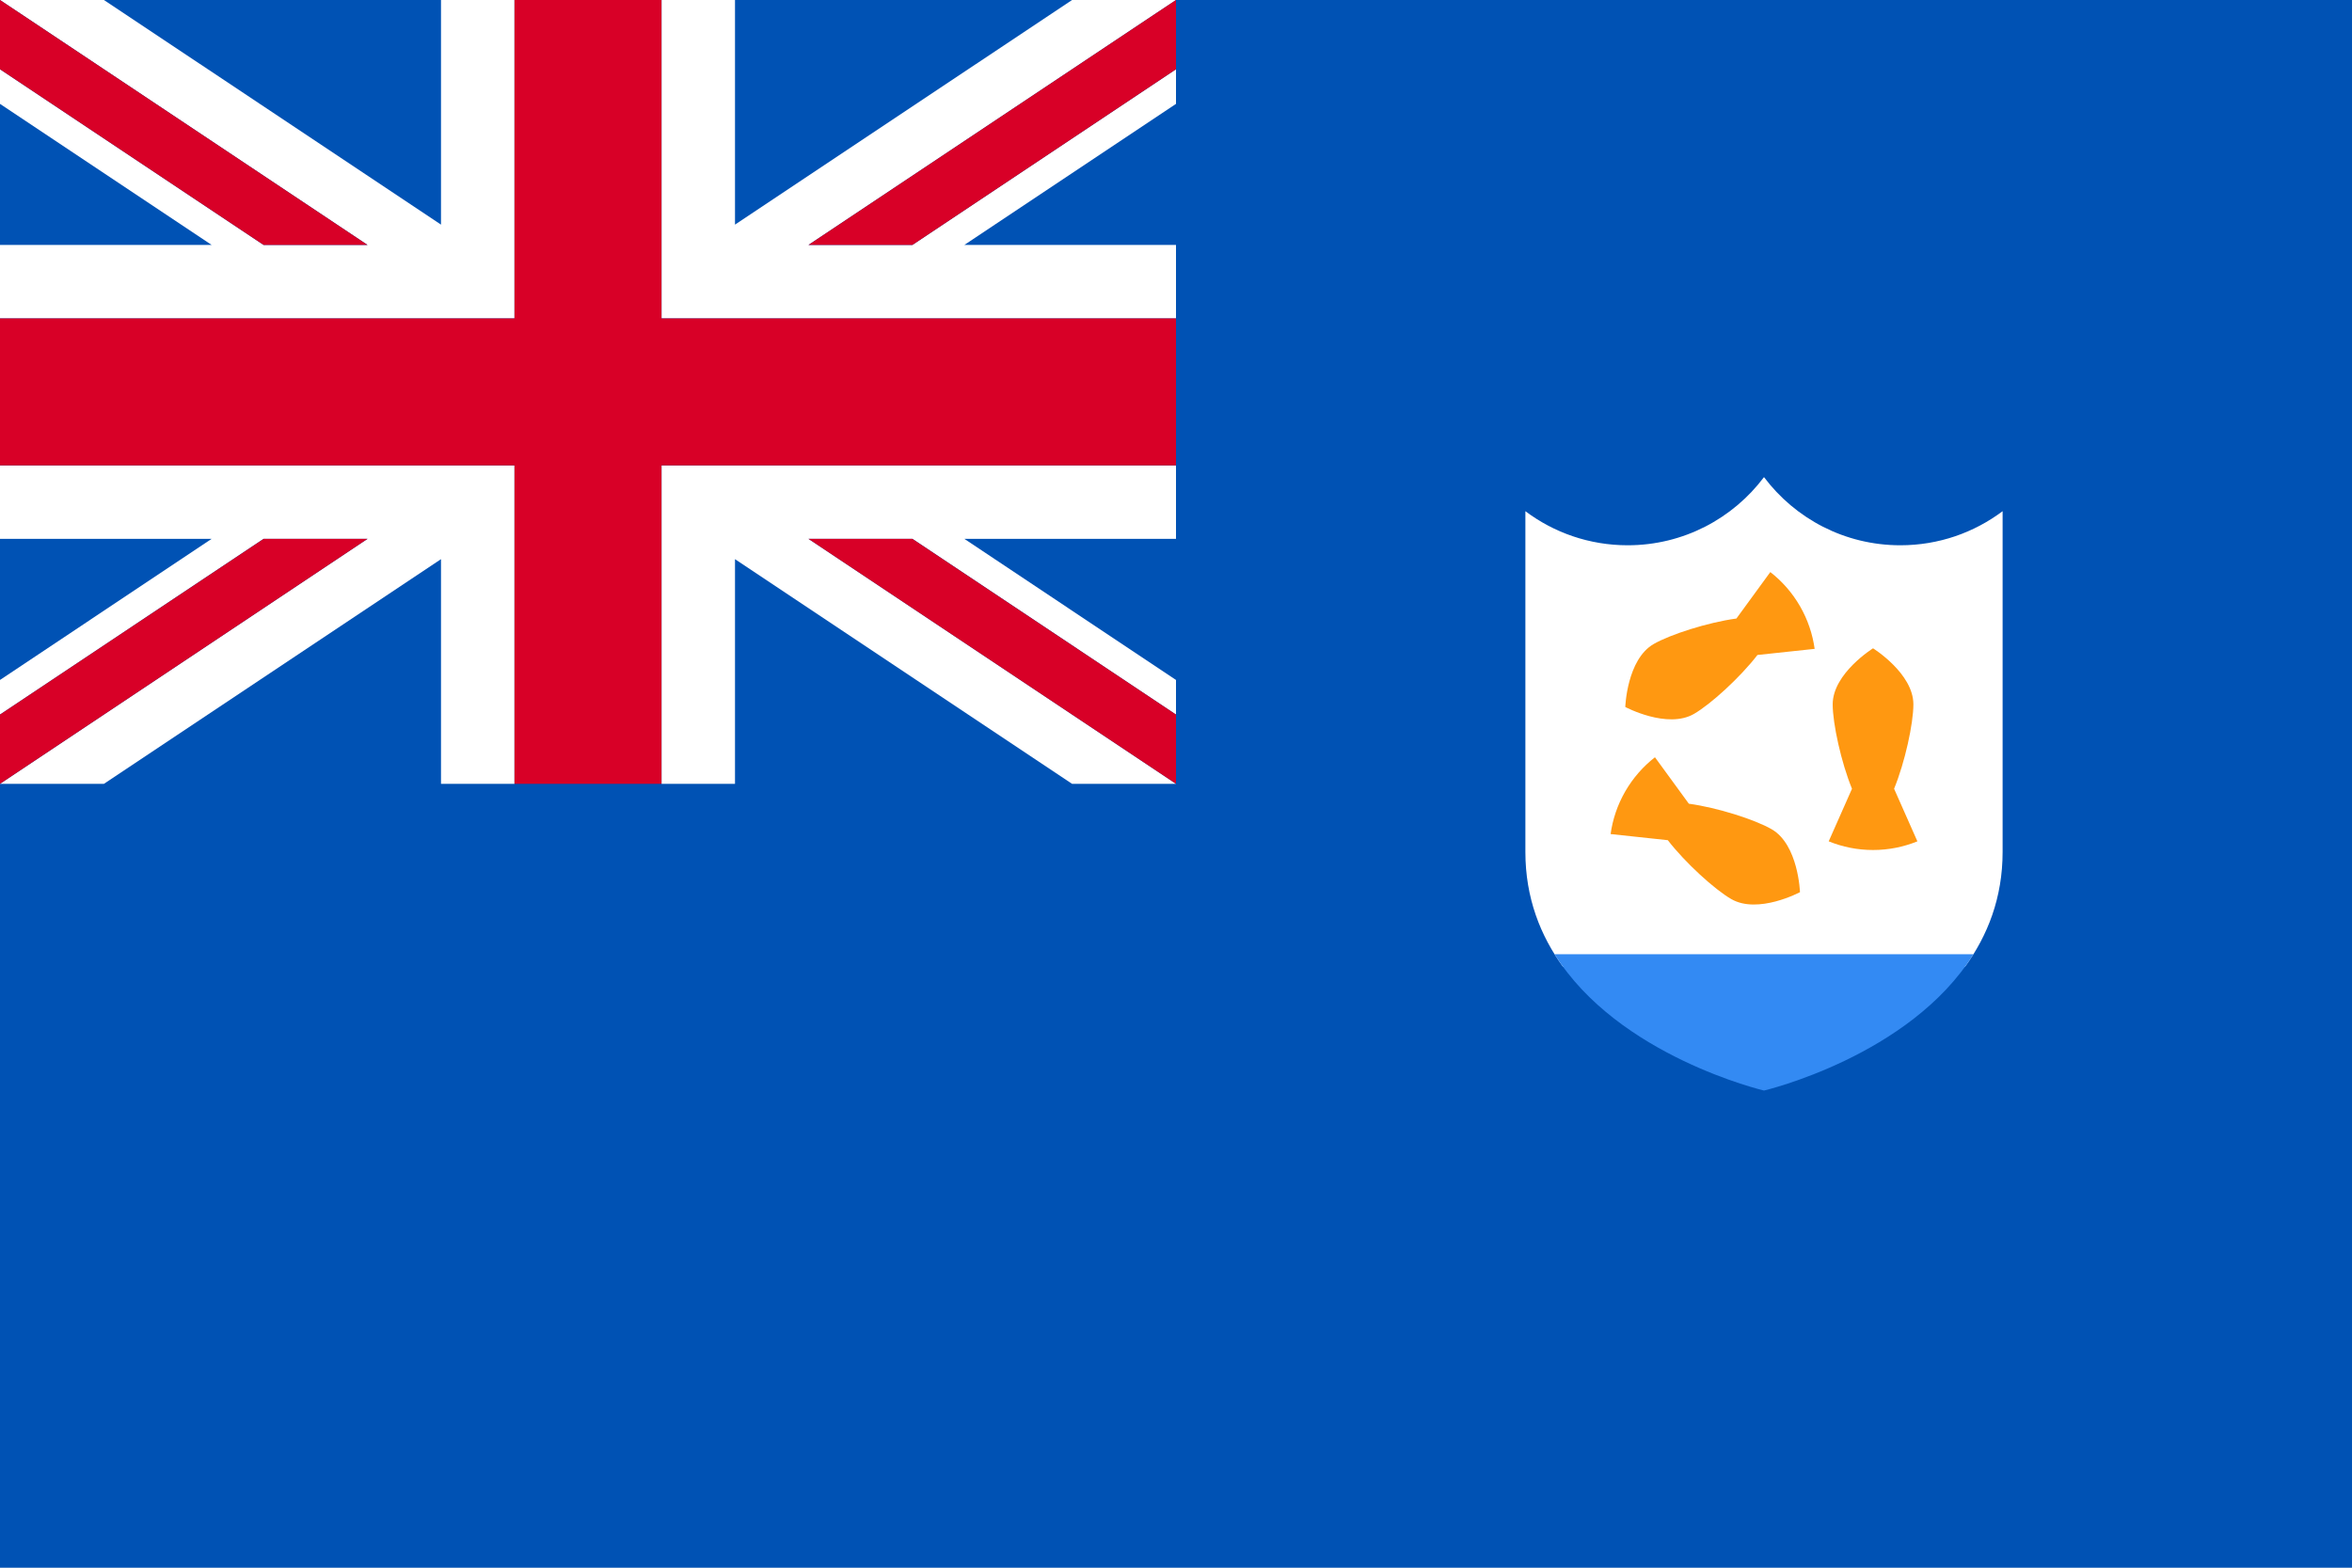
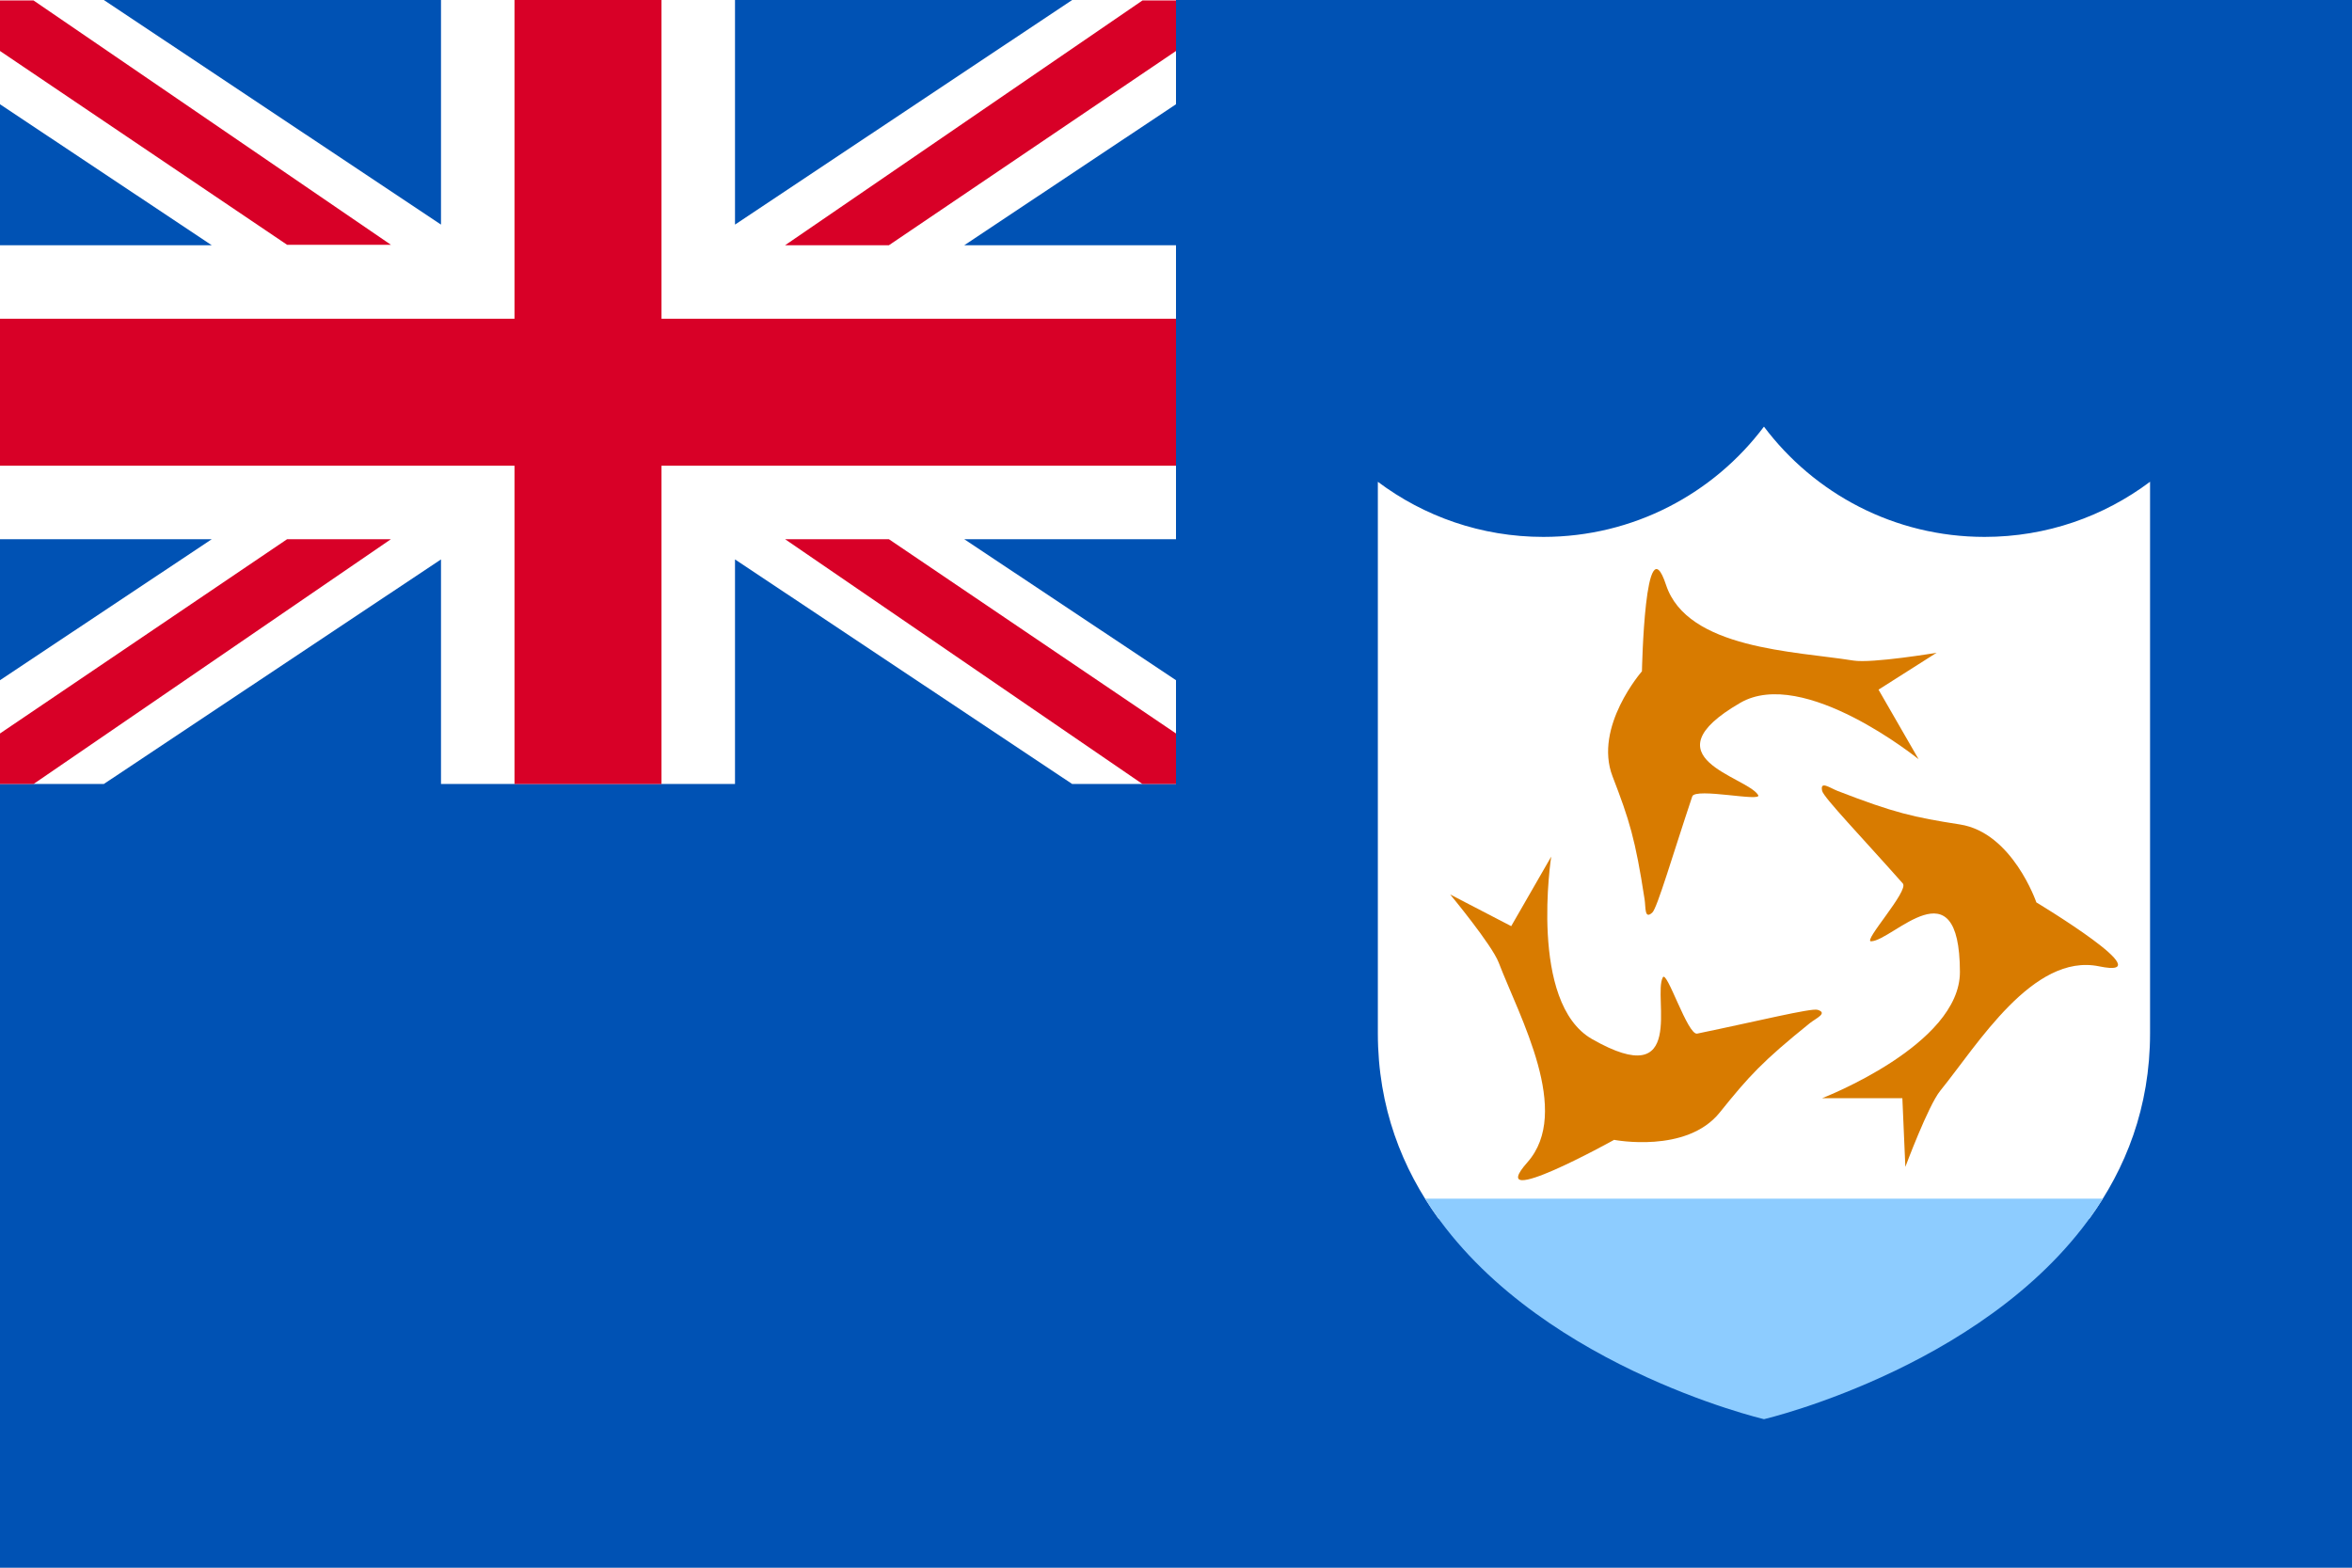
- <svg xmlns="http://www.w3.org/2000/svg" viewBox="0 85.333 512 341.333">
-   <rect y="85.334" fill="#0052B4" width="512" height="341.337" />
-   <path fill="#FFFFFF" d="M427.757,295.819c4.907-6.752,8.185-14.997,8.185-24.982v-74.203  c-6.202,4.659-13.907,7.421-22.261,7.421c-12.138,0-22.912-5.829-29.682-14.839c-6.77,9.01-17.544,14.839-29.682,14.839  c-8.353,0-16.059-2.761-22.261-7.418v74.201c0,9.985,3.278,18.232,8.185,24.982H427.757z" />
+ <svg xmlns="http://www.w3.org/2000/svg" version="1.1" viewBox="0 0 512 341.33">
+   <rect y="0" fill="#0052B4" width="512" height="341.34" />
+   <path fill="#FFFFFF" d="M454.8,265.38c7.94-10.93,13.24-24.27,13.24-40.42V104.89c-10.04,7.54-22.5,12.01-36.02,12.01  c-19.64,0-37.07-9.43-48.03-24.01c-10.95,14.58-28.39,24.01-48.03,24.01c-13.52,0-25.99-4.47-36.02-12v120.06  c0,16.16,5.3,29.5,13.24,40.42L454.8,265.38L454.8,265.38z" />
+   <path fill="#8DCCFF" d="M310.23,260.98C332.65,296.96,384,309,384,309s51.35-12.04,73.77-48.02H310.23L310.23,260.98z" />
+   <path fill="#D87B00" d="M396.66,172.21c0.32,1.42,8.72,10.17,17.56,20.15c1.39,1.57-8.74,12.63-6.91,12.59  c4.75-0.12,19.27-17.26,19.34,6.65c0.05,15.94-30,27.51-30,27.51h17.47l0.65,14.96c0,0,4.97-13.34,7.59-16.57  c8.1-9.97,20.18-30.07,34.59-27.1c14.41,2.97-13.66-13.92-13.66-13.92s-5.2-15.19-16.63-16.97c-10.06-1.57-14.29-2.51-26.64-7.3  C398.34,171.56,396.14,169.89,396.66,172.21z" />
+   <path fill="#D87B00" d="M359.69,198.69c1.07-0.99,4.46-12.63,8.69-25.28c0.67-1.99,15.31,1.27,14.35-0.3  c-2.47-4.06-24.58-8.08-3.9-20.08c13.79-8,38.82,12.27,38.82,12.27l-8.72-15.14l12.64-8.03c0,0-14.05,2.35-18.14,1.69  c-12.68-2.04-36.13-2.48-40.75-16.45c-4.62-13.97-5.25,18.79-5.25,18.79s-10.56,12.08-6.4,22.88c3.66,9.5,4.96,13.64,6.97,26.73  C358.29,197.56,357.94,200.3,359.69,198.69z" />
+   <path fill="#D87B00" d="M395.67,219.87c-1.39-0.43-13.16,2.49-26.22,5.18c-2.06,0.42-6.59-13.88-7.47-12.26  c-2.27,4.17,5.36,25.31-15.41,13.45c-13.84-7.91-8.89-39.73-8.89-39.73l-8.71,15.14l-13.29-6.9c0,0,9.09,10.96,10.57,14.84  c4.6,11.99,16,32.49,6.24,43.49c-9.76,11.01,18.88-4.9,18.88-4.9s15.76,3.07,23-5.96c6.38-7.94,9.3-11.14,19.61-19.45  C395.41,221.65,397.95,220.58,395.67,219.87z" />
  <g>
-     <path fill="#FF9811" d="M412.32,257.071c2.362-5.763,4.2-14.188,4.2-18.382c0-6.737-8.783-12.198-8.783-12.198   s-8.783,5.461-8.783,12.198c0,4.194,1.838,12.619,4.2,18.382l-5.07,11.448c2.98,1.212,6.237,1.885,9.653,1.885   c3.416,0,6.673-0.673,9.653-1.885L412.32,257.071z" />
-     <path fill="#FF9811" d="M377.994,220.004c-6.171,0.836-14.385,3.459-18.017,5.556c-5.835,3.369-6.173,13.704-6.173,13.704   s9.121,4.875,14.955,1.507c3.632-2.097,10.008-7.9,13.816-12.828l12.451-1.333c-0.441-3.186-1.488-6.343-3.194-9.302   c-1.71-2.958-3.919-5.444-6.459-7.418L377.994,220.004z" />
-     <path fill="#FF9811" d="M363.059,268.267c3.809,4.925,10.187,10.728,13.818,12.824c5.835,3.368,14.955-1.507,14.955-1.507   s-0.339-10.336-6.173-13.705c-3.633-2.097-11.846-4.717-18.019-5.552l-7.378-10.115c-2.539,1.975-4.75,4.461-6.459,7.416   c-1.707,2.96-2.753,6.116-3.194,9.304L363.059,268.267z" />
-   </g>
-   <path fill="#338AF3" d="M338.408,293.099C352.267,315.335,384,322.778,384,322.778s31.733-7.443,45.592-29.679  L338.408,293.099L338.408,293.099z" />
-   <g>
-     <path fill="#FFFFFF" d="M256,186.665H144.006v69.331H160v-48.918l73.372,48.918H256l-80.006-53.337h22.628L256,240.915   v-7.535l-46.069-30.72H256V186.665z" />
-     <path fill="#FFFFFF" d="M175.994,138.66L256,85.334h-22.628L160,134.241V85.334h-15.994v69.331H256V138.66h-46.069   L256,107.951v-7.535l-57.377,38.244H175.994z" />
-     <path fill="#FFFFFF" d="M96,85.334v48.907L22.628,85.334H0l80.006,53.326H57.377L0,100.415v7.536l46.069,30.709H0v16.006   h111.994V85.334H96z" />
-     <path fill="#FFFFFF" d="M0,186.665v15.994h46.069L0,233.38v7.535l57.377-38.255h22.628L0,255.997h22.628L96,207.078v48.918   h15.994v-69.331L0,186.665L0,186.665z" />
-   </g>
-   <g>
-     <polygon fill="#D80027" points="144,85.329 112,85.329 112,154.663 0,154.663 0,186.663 112,186.663 112,255.997    144,255.997 144,186.663 256,186.663 256,154.663 144,154.663  " />
-     <polygon fill="#D80027" points="80,138.663 0,85.329 0,100.412 57.377,138.663  " />
-     <polygon fill="#D80027" points="176,138.663 198.623,138.663 256,100.412 256,85.329  " />
-     <polygon fill="#D80027" points="57.377,202.663 0,240.915 0,255.997 80,202.663  " />
-     <polygon fill="#D80027" points="176,202.663 256,255.997 256,240.915 198.623,202.663  " />
+     <polygon fill="#FFFFFF" points="256,0 233.4,0 160,48.9 160,0 96,0 96,48.9 22.6,0 0,0 0,22.7 46.1,53.4 0,53.4 0,117.4 46.1,117.4   0,148.1 0,170.7 22.6,170.7 96,121.8 96,170.7 160,170.7 160,121.8 233.4,170.7 256,170.7 256,148.1 209.9,117.4 256,117.4   256,53.4 209.9,53.4 256,22.7  " />
+     <polygon fill="#D80027" points="144,0 112,0 112,69.4 0,69.4 0,101.4 112,101.4 112,170.7 144,170.7 144,101.4 256,101.4 256,69.4   144,69.4  " />
+     <polygon fill="#D80027" points="0,170.7 0,159.7 62.5,117.4 85.1,117.4 7.3,170.7  " />
+     <polygon fill="#D80027" points="7.3,0.1 85.1,53.3 62.5,53.3 0,11.1 0,0.1  " />
+     <polygon fill="#D80027" points="256,0.1 256,11.1 193.5,53.4 170.9,53.4 248.7,0.1  " />
+     <polygon fill="#D80027" points="248.7,170.7 170.9,117.4 193.5,117.4 256,159.7 256,170.7  " />
  </g>
</svg>
